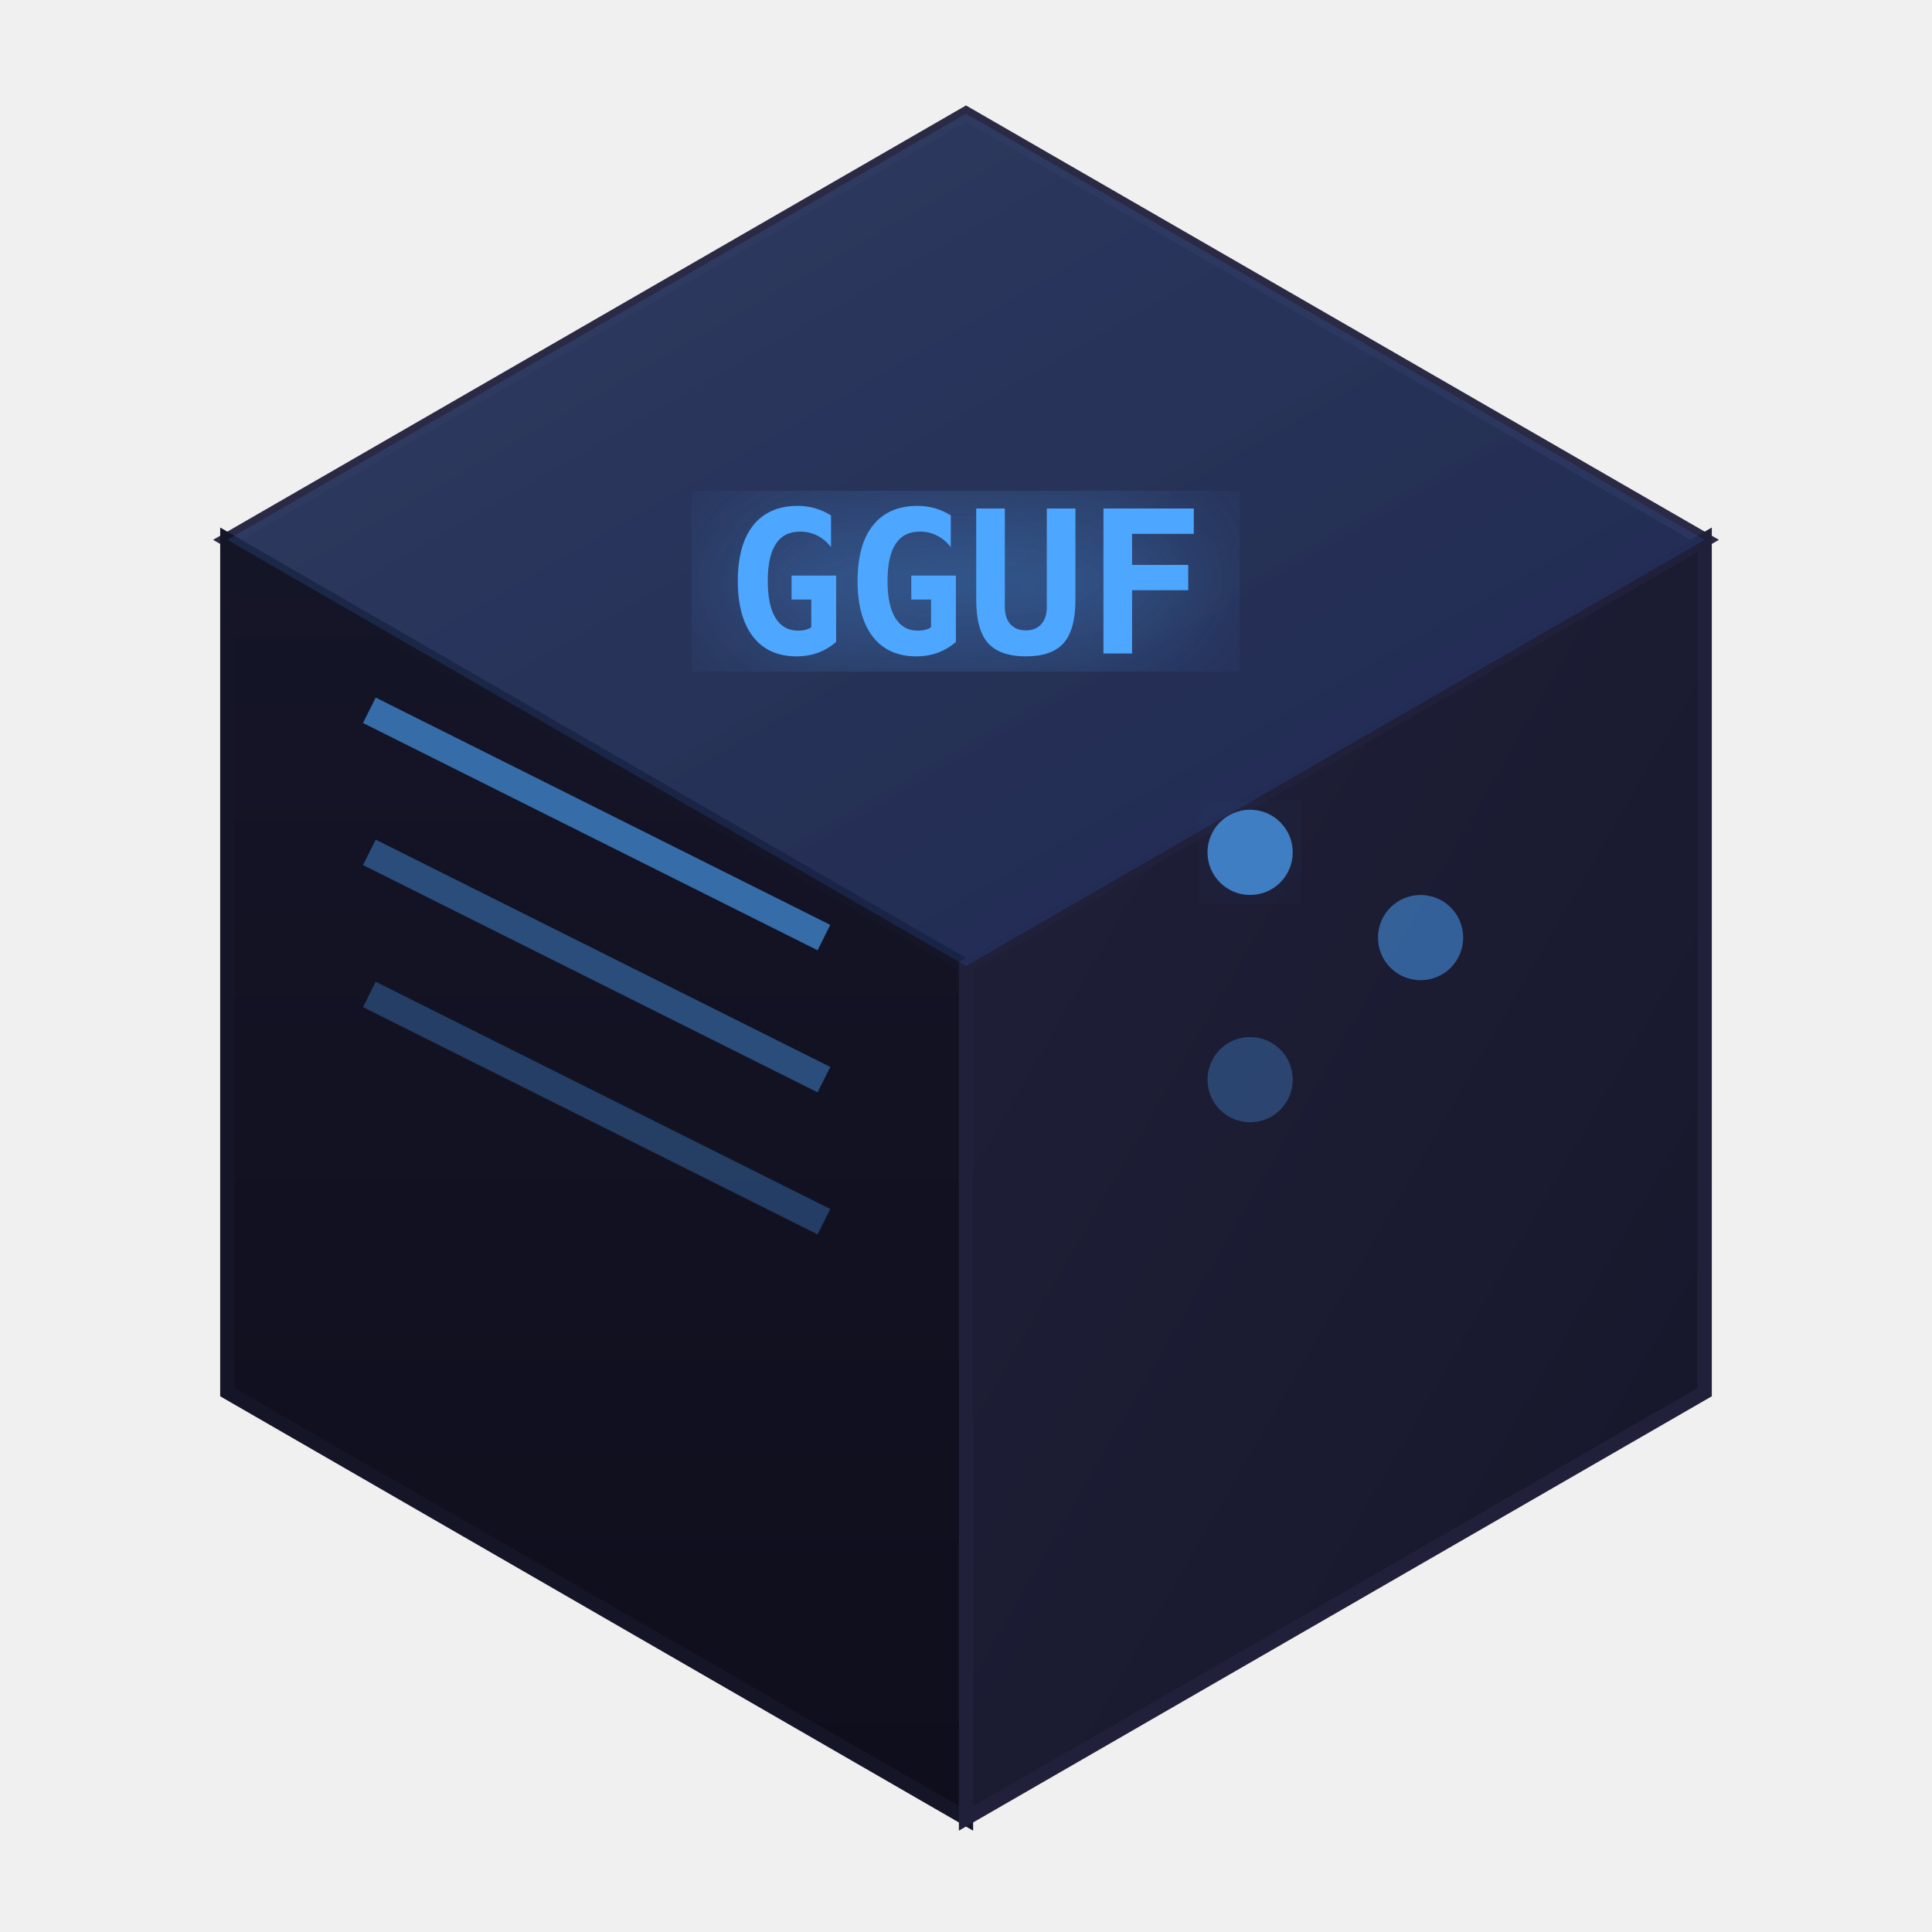
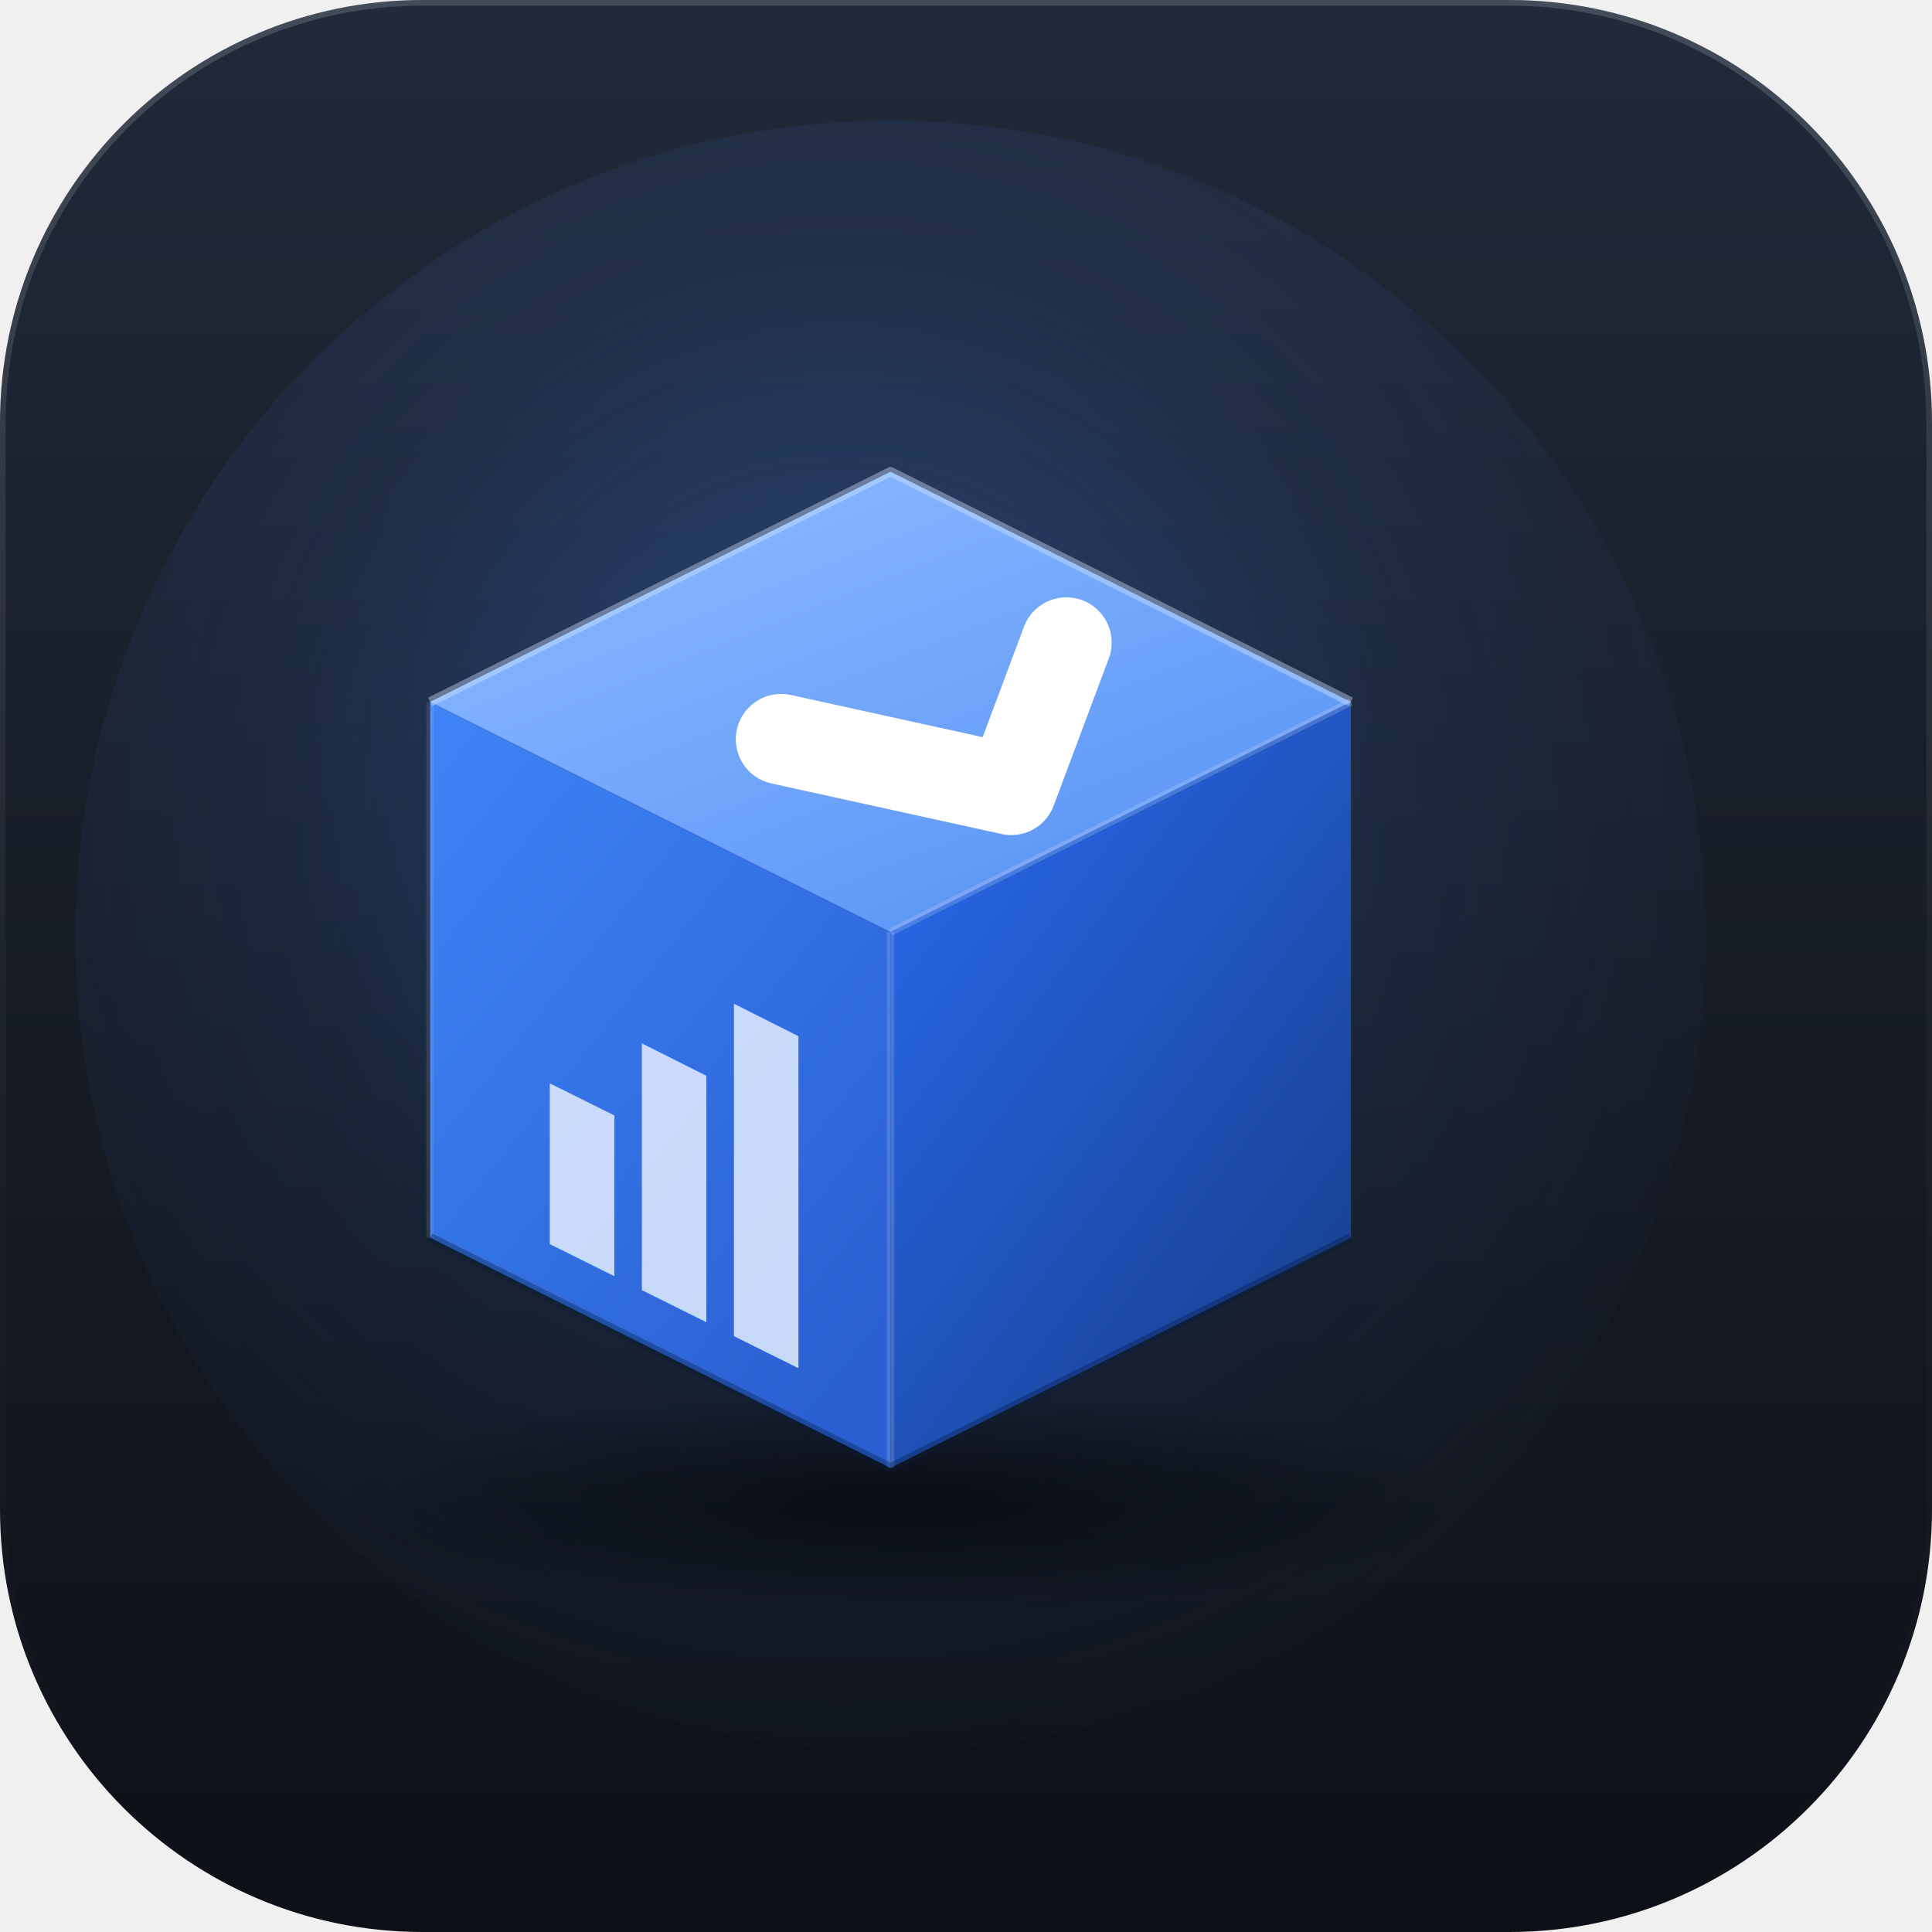
- <svg xmlns="http://www.w3.org/2000/svg" viewBox="52 92 136 136" width="512" height="512">
+ <svg xmlns="http://www.w3.org/2000/svg" viewBox="0 0 512 512" width="512" height="512" role="img" aria-labelledby="ttl desc">
  <defs>
-     <linearGradient id="faceTop" x1="0" y1="0" x2="1" y2="1">
-       <stop offset="0%" stop-color="#2a2a45" />
-       <stop offset="100%" stop-color="#1e1e35" />
+     <linearGradient id="tile" x1="0" y1="0" x2="0" y2="1">
+       <stop offset="0" stop-color="#212a3a" />
+       <stop offset="0.55" stop-color="#161b24" />
+       <stop offset="1" stop-color="#0d1016" />
    </linearGradient>
-     <linearGradient id="faceLeft" x1="0" y1="0" x2="0" y2="1">
-       <stop offset="0%" stop-color="#151528" />
-       <stop offset="100%" stop-color="#0e0e1c" />
+     <linearGradient id="tileRim" x1="0" y1="0" x2="0" y2="1">
+       <stop offset="0" stop-color="#ffffff" stop-opacity="0.16" />
+       <stop offset="0.5" stop-color="#ffffff" stop-opacity="0.03" />
+       <stop offset="1" stop-color="#ffffff" stop-opacity="0" />
    </linearGradient>
-     <linearGradient id="faceRight" x1="0" y1="0" x2="1" y2="1">
-       <stop offset="0%" stop-color="#20203a" />
-       <stop offset="100%" stop-color="#16162a" />
+     <radialGradient id="glow" cx="0.47" cy="0.42" r="0.62">
+       <stop offset="0" stop-color="#3b82f6" stop-opacity="0.40" />
+       <stop offset="0.55" stop-color="#3b82f6" stop-opacity="0.10" />
+       <stop offset="1" stop-color="#3b82f6" stop-opacity="0" />
+     </radialGradient>
+     <radialGradient id="shade" cx="0.5" cy="0.5" r="0.5">
+       <stop offset="0" stop-color="#000000" stop-opacity="0.55" />
+       <stop offset="0.65" stop-color="#000000" stop-opacity="0.22" />
+       <stop offset="1" stop-color="#000000" stop-opacity="0" />
+     </radialGradient>
+     <linearGradient id="faceTop" x1="0.1" y1="0" x2="0.9" y2="1">
+       <stop offset="0" stop-color="#8ebcff" />
+       <stop offset="1" stop-color="#5590f4" />
    </linearGradient>
-     <linearGradient id="accentBlue" x1="0" y1="0" x2="1" y2="1">
-       <stop offset="0%" stop-color="#4da6ff" />
-       <stop offset="100%" stop-color="#2563eb" />
+     <linearGradient id="faceLeft" x1="0" y1="0" x2="0.75" y2="1">
+       <stop offset="0" stop-color="#3f84f8" />
+       <stop offset="1" stop-color="#2a60d2" />
    </linearGradient>
-     <filter id="glowBlue">
-       <feGaussianBlur stdDeviation="6" result="blur" />
-       <feMerge>
-         <feMergeNode in="blur" />
-         <feMergeNode in="SourceGraphic" />
-       </feMerge>
-     </filter>
+     <linearGradient id="faceRight" x1="0.1" y1="0" x2="0.9" y2="1">
+       <stop offset="0" stop-color="#2a6aee" />
+       <stop offset="1" stop-color="#163d8a" />
+     </linearGradient>
+     <clipPath id="tileClip">
+       <rect width="512" height="512" rx="112" />
+     </clipPath>
  </defs>
-   <g transform="translate(120, 160)">
-     <polygon points="0,-60 52,-30 0,0 -52,-30" fill="url(#faceTop)" stroke="#2a2a45" stroke-width="1" />
-     <polygon points="-52,-30 0,0 0,60 -52,30" fill="url(#faceLeft)" stroke="#151528" stroke-width="1" />
-     <polygon points="52,-30 0,0 0,60 52,30" fill="url(#faceRight)" stroke="#20203a" stroke-width="1" />
-     <polygon points="0,-60 52,-30 0,0 -52,-30" fill="url(#accentBlue)" opacity="0.15" />
-     <text x="0" y="-22" text-anchor="middle" font-family="Consolas, monospace" font-size="14" font-weight="bold" fill="#4da6ff" filter="url(#glowBlue)">GGUF</text>
-     <line x1="-42" y1="-18" x2="-10" y2="-2" stroke="#4da6ff" stroke-width="2" opacity="0.6" />
-     <line x1="-42" y1="-8" x2="-10" y2="8" stroke="#4da6ff" stroke-width="2" opacity="0.4" />
-     <line x1="-42" y1="2" x2="-10" y2="18" stroke="#4da6ff" stroke-width="2" opacity="0.3" />
-     <circle cx="20" cy="-8" r="3" fill="#4da6ff" opacity="0.7" filter="url(#glowBlue)" />
-     <circle cx="32" cy="-2" r="3" fill="#4da6ff" opacity="0.5" />
-     <circle cx="20" cy="8" r="3" fill="#4da6ff" opacity="0.3" />
+   <g clip-path="url(#tileClip)">
+     <rect width="512" height="512" fill="url(#tile)" />
+     <circle cx="236" cy="248" r="216" fill="url(#glow)" />
  </g>
+   <rect x="0.75" y="0.75" width="510.5" height="510.5" rx="111.25" fill="none" stroke="url(#tileRim)" stroke-width="1.5" />
+   <ellipse cx="238" cy="398" rx="150" ry="30" fill="url(#shade)" />
+   <g>
+     <polygon points="114,186 236,247 236,389 114,328" fill="url(#faceLeft)" />
+     <polygon points="236,247 358,186 358,328 236,389" fill="url(#faceRight)" />
+     <polygon points="114,186 236,125 358,186 236,247" fill="url(#faceTop)" />
+     <g fill="#eaf2ff" opacity="0.82">
+       <polygon points="145.7,329.7 145.7,287.1 162.8,295.6 162.8,338.2" />
+       <polygon points="170.1,341.9 170.1,276.5 187.2,285.1 187.2,350.4" />
+       <polygon points="194.5,354.1 194.5,266.0 211.6,274.6 211.6,362.6" />
+     </g>
+     <polyline points="114,186 236,125 358,186" fill="none" stroke="#d6e7ff" stroke-opacity="0.40" stroke-width="2.5" stroke-linejoin="round" />
+     <line x1="114" y1="186" x2="114" y2="328" stroke="#ffffff" stroke-opacity="0.10" stroke-width="2" />
+     <line x1="236" y1="247" x2="236" y2="389" stroke="#cfe2ff" stroke-opacity="0.18" stroke-width="2" />
+     <polyline points="236,247 358,186" fill="none" stroke="#cfe2ff" stroke-opacity="0.22" stroke-width="2" />
+     <polyline points="114,328 236,389 358,328" fill="none" stroke="#0a1b3d" stroke-opacity="0.35" stroke-width="2.5" stroke-linejoin="round" />
+   </g>
+   <polyline points="207.0,195.9 268.0,209.3 282.6,170.3" fill="none" stroke="#ffffff" stroke-width="24" stroke-linecap="round" stroke-linejoin="round" />
</svg>
